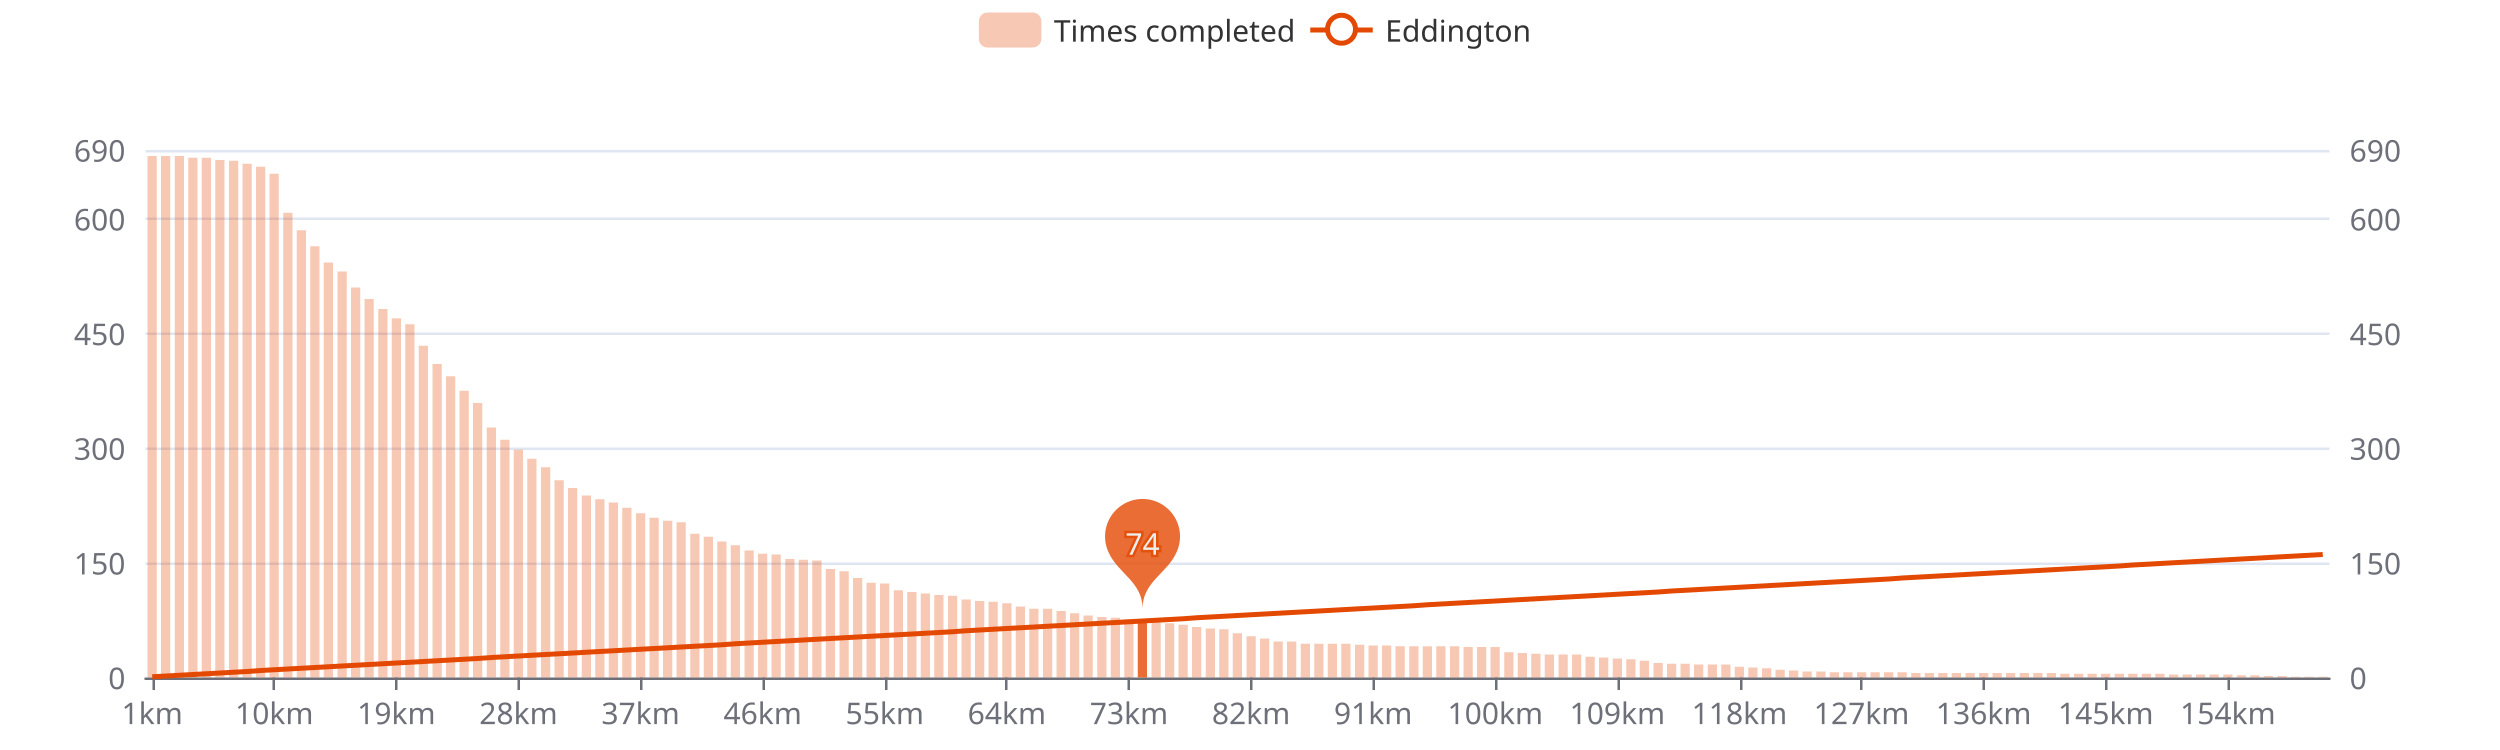
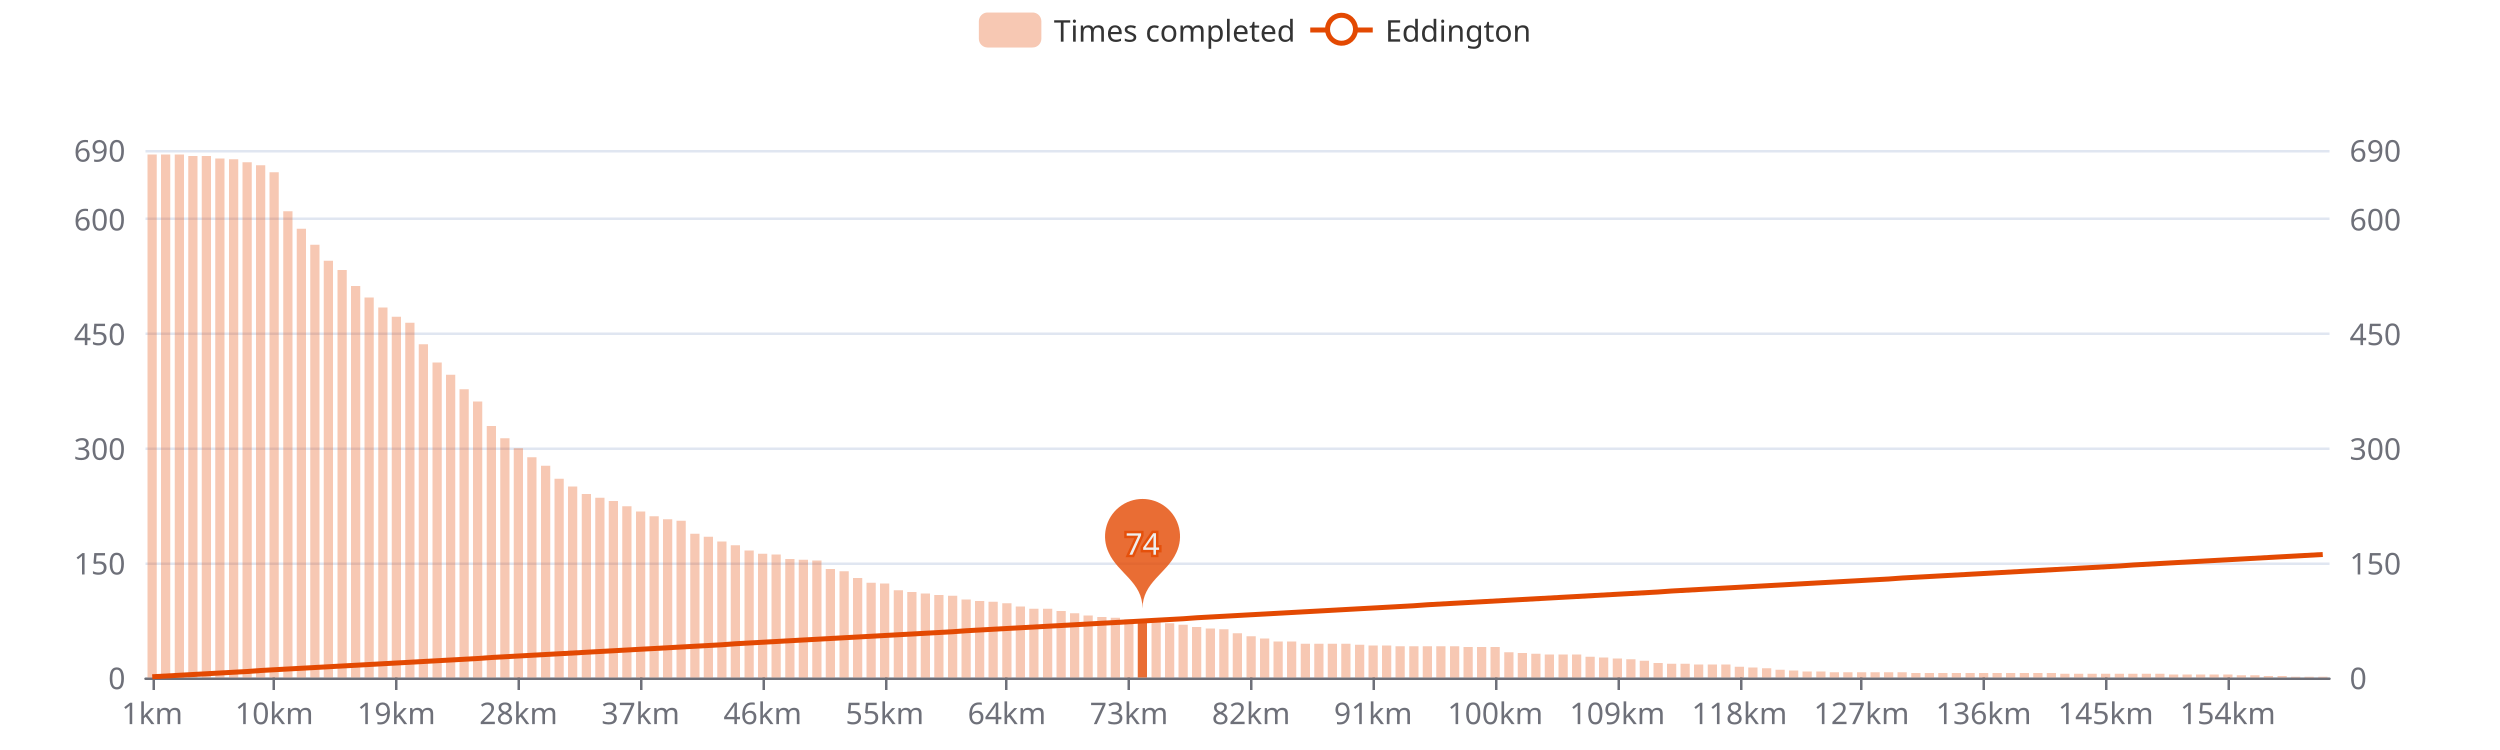
<svg xmlns="http://www.w3.org/2000/svg" width="1000" height="300" version="1.1" baseProfile="full" viewBox="0 0 1000 300">
  <rect width="1000" height="300" x="0" y="0" id="0" fill="#ffffff" />
  <path d="M58.2 271.5L931.8 271.5" fill="none" stroke="#E0E6F1" />
  <path d="M58.2 225.5L931.8 225.5" fill="none" stroke="#E0E6F1" />
  <path d="M58.2 179.5L931.8 179.5" fill="none" stroke="#E0E6F1" />
  <path d="M58.2 133.5L931.8 133.5" fill="none" stroke="#E0E6F1" />
  <path d="M58.2 87.5L931.8 87.5" fill="none" stroke="#E0E6F1" />
  <path d="M58.2 60.5L931.8 60.5" fill="none" stroke="#E0E6F1" />
  <path d="M58.2 271.5L931.8 271.5" fill="none" stroke="#6E7079" stroke-linecap="round" />
  <path d="M61.5 271L61.5 276" fill="none" stroke="#6E7079" />
  <path d="M109.5 271L109.5 276" fill="none" stroke="#6E7079" />
  <path d="M158.5 271L158.5 276" fill="none" stroke="#6E7079" />
  <path d="M207.5 271L207.5 276" fill="none" stroke="#6E7079" />
  <path d="M256.5 271L256.5 276" fill="none" stroke="#6E7079" />
  <path d="M305.5 271L305.5 276" fill="none" stroke="#6E7079" />
  <path d="M354.5 271L354.5 276" fill="none" stroke="#6E7079" />
  <path d="M402.5 271L402.5 276" fill="none" stroke="#6E7079" />
  <path d="M451.5 271L451.5 276" fill="none" stroke="#6E7079" />
  <path d="M500.5 271L500.5 276" fill="none" stroke="#6E7079" />
  <path d="M549.5 271L549.5 276" fill="none" stroke="#6E7079" />
  <path d="M598.5 271L598.5 276" fill="none" stroke="#6E7079" />
  <path d="M647.5 271L647.5 276" fill="none" stroke="#6E7079" />
  <path d="M696.5 271L696.5 276" fill="none" stroke="#6E7079" />
  <path d="M744.5 271L744.5 276" fill="none" stroke="#6E7079" />
  <path d="M793.5 271L793.5 276" fill="none" stroke="#6E7079" />
  <path d="M842.5 271L842.5 276" fill="none" stroke="#6E7079" />
  <path d="M891.5 271L891.5 276" fill="none" stroke="#6E7079" />
  <text dominant-baseline="central" text-anchor="end" style="font-size:12px;font-family:sans-serif;" transform="translate(50.16 271)" fill="#6E7079">0</text>
  <text dominant-baseline="central" text-anchor="end" style="font-size:12px;font-family:sans-serif;" transform="translate(50.16 225.1304)" fill="#6E7079">150</text>
  <text dominant-baseline="central" text-anchor="end" style="font-size:12px;font-family:sans-serif;" transform="translate(50.16 179.2609)" fill="#6E7079">300</text>
  <text dominant-baseline="central" text-anchor="end" style="font-size:12px;font-family:sans-serif;" transform="translate(50.16 133.3913)" fill="#6E7079">450</text>
  <text dominant-baseline="central" text-anchor="end" style="font-size:12px;font-family:sans-serif;" transform="translate(50.16 87.5217)" fill="#6E7079">600</text>
  <text dominant-baseline="central" text-anchor="end" style="font-size:12px;font-family:sans-serif;" transform="translate(50.16 60)" fill="#6E7079">690</text>
  <text dominant-baseline="central" text-anchor="start" style="font-size:12px;font-family:sans-serif;" transform="translate(939.84 271)" fill="#6E7079">0</text>
  <text dominant-baseline="central" text-anchor="start" style="font-size:12px;font-family:sans-serif;" transform="translate(939.84 225.1304)" fill="#6E7079">150</text>
  <text dominant-baseline="central" text-anchor="start" style="font-size:12px;font-family:sans-serif;" transform="translate(939.84 179.2609)" fill="#6E7079">300</text>
  <text dominant-baseline="central" text-anchor="start" style="font-size:12px;font-family:sans-serif;" transform="translate(939.84 133.3913)" fill="#6E7079">450</text>
  <text dominant-baseline="central" text-anchor="start" style="font-size:12px;font-family:sans-serif;" transform="translate(939.84 87.5217)" fill="#6E7079">600</text>
  <text dominant-baseline="central" text-anchor="start" style="font-size:12px;font-family:sans-serif;" transform="translate(939.84 60)" fill="#6E7079">690</text>
  <text dominant-baseline="central" text-anchor="middle" style="font-size:12px;font-family:sans-serif;" y="6" transform="translate(60.8733 279)" fill="#6E7079">1km</text>
  <text dominant-baseline="central" text-anchor="middle" style="font-size:12px;font-family:sans-serif;" y="6" transform="translate(109.7125 279)" fill="#6E7079">10km</text>
  <text dominant-baseline="central" text-anchor="middle" style="font-size:12px;font-family:sans-serif;" y="6" transform="translate(158.5518 279)" fill="#6E7079">19km</text>
  <text dominant-baseline="central" text-anchor="middle" style="font-size:12px;font-family:sans-serif;" y="6" transform="translate(207.3911 279)" fill="#6E7079">28km</text>
  <text dominant-baseline="central" text-anchor="middle" style="font-size:12px;font-family:sans-serif;" y="6" transform="translate(256.2303 279)" fill="#6E7079">37km</text>
  <text dominant-baseline="central" text-anchor="middle" style="font-size:12px;font-family:sans-serif;" y="6" transform="translate(305.0696 279)" fill="#6E7079">46km</text>
  <text dominant-baseline="central" text-anchor="middle" style="font-size:12px;font-family:sans-serif;" y="6" transform="translate(353.9088 279)" fill="#6E7079">55km</text>
  <text dominant-baseline="central" text-anchor="middle" style="font-size:12px;font-family:sans-serif;" y="6" transform="translate(402.7481 279)" fill="#6E7079">64km</text>
  <text dominant-baseline="central" text-anchor="middle" style="font-size:12px;font-family:sans-serif;" y="6" transform="translate(451.5873 279)" fill="#6E7079">73km</text>
  <text dominant-baseline="central" text-anchor="middle" style="font-size:12px;font-family:sans-serif;" y="6" transform="translate(500.4266 279)" fill="#6E7079">82km</text>
  <text dominant-baseline="central" text-anchor="middle" style="font-size:12px;font-family:sans-serif;" y="6" transform="translate(549.2658 279)" fill="#6E7079">91km</text>
  <text dominant-baseline="central" text-anchor="middle" style="font-size:12px;font-family:sans-serif;" y="6" transform="translate(598.1051 279)" fill="#6E7079">100km</text>
  <text dominant-baseline="central" text-anchor="middle" style="font-size:12px;font-family:sans-serif;" y="6" transform="translate(646.9443 279)" fill="#6E7079">109km</text>
  <text dominant-baseline="central" text-anchor="middle" style="font-size:12px;font-family:sans-serif;" y="6" transform="translate(695.7836 279)" fill="#6E7079">118km</text>
  <text dominant-baseline="central" text-anchor="middle" style="font-size:12px;font-family:sans-serif;" y="6" transform="translate(744.6229 279)" fill="#6E7079">127km</text>
  <text dominant-baseline="central" text-anchor="middle" style="font-size:12px;font-family:sans-serif;" y="6" transform="translate(793.4621 279)" fill="#6E7079">136km</text>
  <text dominant-baseline="central" text-anchor="middle" style="font-size:12px;font-family:sans-serif;" y="6" transform="translate(842.3014 279)" fill="#6E7079">145km</text>
  <text dominant-baseline="central" text-anchor="middle" style="font-size:12px;font-family:sans-serif;" y="6" transform="translate(891.1406 279)" fill="#6E7079">154km</text>
-   <path d="M59 271l3.7 0l0 -208.6l-3.7 0Z" fill="rgb(227,73,2)" fill-opacity="0.3" />
-   <path d="M64.4 271l3.7 0l0 -208.6l-3.7 0Z" fill="rgb(227,73,2)" fill-opacity="0.3" />
-   <path d="M69.9 271l3.7 0l0 -208.6l-3.7 0Z" fill="rgb(227,73,2)" fill-opacity="0.3" />
-   <path d="M75.3 271l3.7 0l0 -207.9l-3.7 0Z" fill="rgb(227,73,2)" fill-opacity="0.3" />
-   <path d="M80.7 271l3.7 0l0 -207.9l-3.7 0Z" fill="rgb(227,73,2)" fill-opacity="0.3" />
-   <path d="M86.1 271l3.7 0l0 -207l-3.7 0Z" fill="rgb(227,73,2)" fill-opacity="0.3" />
-   <path d="M91.6 271l3.7 0l0 -206.7l-3.7 0Z" fill="rgb(227,73,2)" fill-opacity="0.3" />
-   <path d="M97 271l3.7 0l0 -205.5l-3.7 0Z" fill="rgb(227,73,2)" fill-opacity="0.3" />
-   <path d="M102.4 271l3.7 0l0 -204.3l-3.7 0Z" fill="rgb(227,73,2)" fill-opacity="0.3" />
-   <path d="M107.8 271l3.7 0l0 -201.5l-3.7 0Z" fill="rgb(227,73,2)" fill-opacity="0.3" />
-   <path d="M113.3 271l3.7 0l0 -185.9l-3.7 0Z" fill="rgb(227,73,2)" fill-opacity="0.3" />
-   <path d="M118.7 271l3.7 0l0 -178.9l-3.7 0Z" fill="rgb(227,73,2)" fill-opacity="0.3" />
-   <path d="M124.1 271l3.7 0l0 -172.5l-3.7 0Z" fill="rgb(227,73,2)" fill-opacity="0.3" />
-   <path d="M129.5 271l3.7 0l0 -166l-3.7 0Z" fill="rgb(227,73,2)" fill-opacity="0.3" />
-   <path d="M135 271l3.7 0l0 -162.4l-3.7 0Z" fill="rgb(227,73,2)" fill-opacity="0.3" />
-   <path d="M140.4 271l3.7 0l0 -156l-3.7 0Z" fill="rgb(227,73,2)" fill-opacity="0.3" />
-   <path d="M145.8 271l3.7 0l0 -151.4l-3.7 0Z" fill="rgb(227,73,2)" fill-opacity="0.3" />
-   <path d="M151.3 271l3.7 0l0 -147.4l-3.7 0Z" fill="rgb(227,73,2)" fill-opacity="0.3" />
-   <path d="M156.7 271l3.7 0l0 -143.7l-3.7 0Z" fill="rgb(227,73,2)" fill-opacity="0.3" />
-   <path d="M162.1 271l3.7 0l0 -141.3l-3.7 0Z" fill="rgb(227,73,2)" fill-opacity="0.3" />
-   <path d="M167.5 271l3.7 0l0 -132.7l-3.7 0Z" fill="rgb(227,73,2)" fill-opacity="0.3" />
-   <path d="M173 271l3.7 0l0 -125.4l-3.7 0Z" fill="rgb(227,73,2)" fill-opacity="0.3" />
-   <path d="M178.4 271l3.7 0l0 -120.5l-3.7 0Z" fill="rgb(227,73,2)" fill-opacity="0.3" />
-   <path d="M183.8 271l3.7 0l0 -114.7l-3.7 0Z" fill="rgb(227,73,2)" fill-opacity="0.3" />
-   <path d="M189.2 271l3.7 0l0 -109.8l-3.7 0Z" fill="rgb(227,73,2)" fill-opacity="0.3" />
-   <path d="M194.7 271l3.7 0l0 -100l-3.7 0Z" fill="rgb(227,73,2)" fill-opacity="0.3" />
-   <path d="M200.1 271l3.7 0l0 -95.1l-3.7 0Z" fill="rgb(227,73,2)" fill-opacity="0.3" />
-   <path d="M205.5 271l3.7 0l0 -91.1l-3.7 0Z" fill="rgb(227,73,2)" fill-opacity="0.3" />
-   <path d="M210.9 271l3.7 0l0 -87.5l-3.7 0Z" fill="rgb(227,73,2)" fill-opacity="0.3" />
-   <path d="M216.4 271l3.7 0l0 -84.1l-3.7 0Z" fill="rgb(227,73,2)" fill-opacity="0.3" />
-   <path d="M221.8 271l3.7 0l0 -78.9l-3.7 0Z" fill="rgb(227,73,2)" fill-opacity="0.3" />
-   <path d="M227.2 271l3.7 0l0 -75.8l-3.7 0Z" fill="rgb(227,73,2)" fill-opacity="0.3" />
-   <path d="M232.7 271l3.7 0l0 -72.8l-3.7 0Z" fill="rgb(227,73,2)" fill-opacity="0.3" />
-   <path d="M238.1 271l3.7 0l0 -71.3l-3.7 0Z" fill="rgb(227,73,2)" fill-opacity="0.3" />
-   <path d="M243.5 271l3.7 0l0 -70l-3.7 0Z" fill="rgb(227,73,2)" fill-opacity="0.3" />
-   <path d="M248.9 271l3.7 0l0 -67.9l-3.7 0Z" fill="rgb(227,73,2)" fill-opacity="0.3" />
-   <path d="M254.4 271l3.7 0l0 -65.7l-3.7 0Z" fill="rgb(227,73,2)" fill-opacity="0.3" />
-   <path d="M259.8 271l3.7 0l0 -63.9l-3.7 0Z" fill="rgb(227,73,2)" fill-opacity="0.3" />
-   <path d="M265.2 271l3.7 0l0 -62.7l-3.7 0Z" fill="rgb(227,73,2)" fill-opacity="0.3" />
-   <path d="M270.6 271l3.7 0l0 -62.1l-3.7 0Z" fill="rgb(227,73,2)" fill-opacity="0.3" />
+   <path d="M59 271l3.7 0l0 -209.2l-3.7 0Z" fill="rgb(227,73,2)" fill-opacity="0.3" />
+   <path d="M64.4 271l3.7 0l0 -209.2l-3.7 0Z" fill="rgb(227,73,2)" fill-opacity="0.3" />
+   <path d="M69.9 271l3.7 0l0 -209.2l-3.7 0Z" fill="rgb(227,73,2)" fill-opacity="0.3" />
+   <path d="M75.3 271l3.7 0l0 -208.6l-3.7 0Z" fill="rgb(227,73,2)" fill-opacity="0.3" />
+   <path d="M80.7 271l3.7 0l0 -208.6l-3.7 0Z" fill="rgb(227,73,2)" fill-opacity="0.3" />
+   <path d="M86.1 271l3.7 0l0 -207.6l-3.7 0Z" fill="rgb(227,73,2)" fill-opacity="0.3" />
+   <path d="M91.6 271l3.7 0l0 -207.3l-3.7 0Z" fill="rgb(227,73,2)" fill-opacity="0.3" />
+   <path d="M97 271l3.7 0l0 -206.1l-3.7 0Z" fill="rgb(227,73,2)" fill-opacity="0.3" />
+   <path d="M102.4 271l3.7 0l0 -204.9l-3.7 0Z" fill="rgb(227,73,2)" fill-opacity="0.3" />
+   <path d="M107.8 271l3.7 0l0 -202.1l-3.7 0Z" fill="rgb(227,73,2)" fill-opacity="0.3" />
+   <path d="M113.3 271l3.7 0l0 -186.5l-3.7 0Z" fill="rgb(227,73,2)" fill-opacity="0.3" />
+   <path d="M118.7 271l3.7 0l0 -179.5l-3.7 0Z" fill="rgb(227,73,2)" fill-opacity="0.3" />
+   <path d="M124.1 271l3.7 0l0 -173.1l-3.7 0Z" fill="rgb(227,73,2)" fill-opacity="0.3" />
+   <path d="M129.5 271l3.7 0l0 -166.7l-3.7 0Z" fill="rgb(227,73,2)" fill-opacity="0.3" />
+   <path d="M135 271l3.7 0l0 -163l-3.7 0Z" fill="rgb(227,73,2)" fill-opacity="0.3" />
+   <path d="M140.4 271l3.7 0l0 -156.6l-3.7 0Z" fill="rgb(227,73,2)" fill-opacity="0.3" />
+   <path d="M145.8 271l3.7 0l0 -152l-3.7 0Z" fill="rgb(227,73,2)" fill-opacity="0.3" />
+   <path d="M151.3 271l3.7 0l0 -148l-3.7 0Z" fill="rgb(227,73,2)" fill-opacity="0.3" />
+   <path d="M156.7 271l3.7 0l0 -144.3l-3.7 0Z" fill="rgb(227,73,2)" fill-opacity="0.3" />
+   <path d="M162.1 271l3.7 0l0 -141.9l-3.7 0Z" fill="rgb(227,73,2)" fill-opacity="0.3" />
+   <path d="M167.5 271l3.7 0l0 -133.3l-3.7 0Z" fill="rgb(227,73,2)" fill-opacity="0.3" />
+   <path d="M173 271l3.7 0l0 -126l-3.7 0Z" fill="rgb(227,73,2)" fill-opacity="0.3" />
+   <path d="M178.4 271l3.7 0l0 -121.1l-3.7 0Z" fill="rgb(227,73,2)" fill-opacity="0.3" />
+   <path d="M183.8 271l3.7 0l0 -115.3l-3.7 0Z" fill="rgb(227,73,2)" fill-opacity="0.3" />
+   <path d="M189.2 271l3.7 0l0 -110.4l-3.7 0Z" fill="rgb(227,73,2)" fill-opacity="0.3" />
+   <path d="M194.7 271l3.7 0l0 -100.6l-3.7 0Z" fill="rgb(227,73,2)" fill-opacity="0.3" />
+   <path d="M200.1 271l3.7 0l0 -95.7l-3.7 0Z" fill="rgb(227,73,2)" fill-opacity="0.3" />
+   <path d="M205.5 271l3.7 0l0 -91.7l-3.7 0Z" fill="rgb(227,73,2)" fill-opacity="0.3" />
+   <path d="M210.9 271l3.7 0l0 -88.1l-3.7 0Z" fill="rgb(227,73,2)" fill-opacity="0.3" />
+   <path d="M216.4 271l3.7 0l0 -84.7l-3.7 0Z" fill="rgb(227,73,2)" fill-opacity="0.3" />
+   <path d="M221.8 271l3.7 0l0 -79.5l-3.7 0Z" fill="rgb(227,73,2)" fill-opacity="0.3" />
+   <path d="M227.2 271l3.7 0l0 -76.4l-3.7 0Z" fill="rgb(227,73,2)" fill-opacity="0.3" />
+   <path d="M232.7 271l3.7 0l0 -73.4l-3.7 0Z" fill="rgb(227,73,2)" fill-opacity="0.3" />
+   <path d="M238.1 271l3.7 0l0 -71.9l-3.7 0Z" fill="rgb(227,73,2)" fill-opacity="0.3" />
+   <path d="M243.5 271l3.7 0l0 -70.6l-3.7 0Z" fill="rgb(227,73,2)" fill-opacity="0.3" />
+   <path d="M248.9 271l3.7 0l0 -68.5l-3.7 0Z" fill="rgb(227,73,2)" fill-opacity="0.3" />
+   <path d="M254.4 271l3.7 0l0 -66.4l-3.7 0Z" fill="rgb(227,73,2)" fill-opacity="0.3" />
+   <path d="M259.8 271l3.7 0l0 -64.5l-3.7 0Z" fill="rgb(227,73,2)" fill-opacity="0.3" />
+   <path d="M265.2 271l3.7 0l0 -63.3l-3.7 0Z" fill="rgb(227,73,2)" fill-opacity="0.3" />
+   <path d="M270.6 271l3.7 0l0 -62.7l-3.7 0Z" fill="rgb(227,73,2)" fill-opacity="0.3" />
  <path d="M276.1 271l3.7 0l0 -57.5l-3.7 0Z" fill="rgb(227,73,2)" fill-opacity="0.3" />
  <path d="M281.5 271l3.7 0l0 -56.3l-3.7 0Z" fill="rgb(227,73,2)" fill-opacity="0.3" />
  <path d="M286.9 271l3.7 0l0 -54.4l-3.7 0Z" fill="rgb(227,73,2)" fill-opacity="0.3" />
  <path d="M292.3 271l3.7 0l0 -52.9l-3.7 0Z" fill="rgb(227,73,2)" fill-opacity="0.3" />
  <path d="M297.8 271l3.7 0l0 -50.8l-3.7 0Z" fill="rgb(227,73,2)" fill-opacity="0.3" />
  <path d="M303.2 271l3.7 0l0 -49.5l-3.7 0Z" fill="rgb(227,73,2)" fill-opacity="0.3" />
  <path d="M308.6 271l3.7 0l0 -49.2l-3.7 0Z" fill="rgb(227,73,2)" fill-opacity="0.3" />
  <path d="M314.1 271l3.7 0l0 -47.4l-3.7 0Z" fill="rgb(227,73,2)" fill-opacity="0.3" />
  <path d="M319.5 271l3.7 0l0 -47.1l-3.7 0Z" fill="rgb(227,73,2)" fill-opacity="0.3" />
  <path d="M324.9 271l3.7 0l0 -46.8l-3.7 0Z" fill="rgb(227,73,2)" fill-opacity="0.3" />
  <path d="M330.3 271l3.7 0l0 -43.4l-3.7 0Z" fill="rgb(227,73,2)" fill-opacity="0.3" />
  <path d="M335.8 271l3.7 0l0 -42.5l-3.7 0Z" fill="rgb(227,73,2)" fill-opacity="0.3" />
  <path d="M341.2 271l3.7 0l0 -39.8l-3.7 0Z" fill="rgb(227,73,2)" fill-opacity="0.3" />
  <path d="M346.6 271l3.7 0l0 -37.9l-3.7 0Z" fill="rgb(227,73,2)" fill-opacity="0.3" />
  <path d="M352 271l3.7 0l0 -37.6l-3.7 0Z" fill="rgb(227,73,2)" fill-opacity="0.3" />
  <path d="M357.5 271l3.7 0l0 -34.9l-3.7 0Z" fill="rgb(227,73,2)" fill-opacity="0.3" />
  <path d="M362.9 271l3.7 0l0 -34.2l-3.7 0Z" fill="rgb(227,73,2)" fill-opacity="0.3" />
  <path d="M368.3 271l3.7 0l0 -33.6l-3.7 0Z" fill="rgb(227,73,2)" fill-opacity="0.3" />
  <path d="M373.7 271l3.7 0l0 -33l-3.7 0Z" fill="rgb(227,73,2)" fill-opacity="0.3" />
  <path d="M379.2 271l3.7 0l0 -32.7l-3.7 0Z" fill="rgb(227,73,2)" fill-opacity="0.3" />
  <path d="M384.6 271l3.7 0l0 -31.2l-3.7 0Z" fill="rgb(227,73,2)" fill-opacity="0.3" />
  <path d="M390 271l3.7 0l0 -30.6l-3.7 0Z" fill="rgb(227,73,2)" fill-opacity="0.3" />
  <path d="M395.4 271l3.7 0l0 -30.3l-3.7 0Z" fill="rgb(227,73,2)" fill-opacity="0.3" />
  <path d="M400.9 271l3.7 0l0 -29.7l-3.7 0Z" fill="rgb(227,73,2)" fill-opacity="0.3" />
  <path d="M406.3 271l3.7 0l0 -28.4l-3.7 0Z" fill="rgb(227,73,2)" fill-opacity="0.3" />
  <path d="M411.7 271l3.7 0l0 -27.5l-3.7 0Z" fill="rgb(227,73,2)" fill-opacity="0.3" />
  <path d="M417.2 271l3.7 0l0 -27.5l-3.7 0Z" fill="rgb(227,73,2)" fill-opacity="0.3" />
  <path d="M422.6 271l3.7 0l0 -26.6l-3.7 0Z" fill="rgb(227,73,2)" fill-opacity="0.3" />
  <path d="M428 271l3.7 0l0 -25.7l-3.7 0Z" fill="rgb(227,73,2)" fill-opacity="0.3" />
  <path d="M433.4 271l3.7 0l0 -24.8l-3.7 0Z" fill="rgb(227,73,2)" fill-opacity="0.3" />
  <path d="M438.9 271l3.7 0l0 -24.2l-3.7 0Z" fill="rgb(227,73,2)" fill-opacity="0.3" />
  <path d="M444.3 271l3.7 0l0 -23.9l-3.7 0Z" fill="rgb(227,73,2)" fill-opacity="0.3" />
  <path d="M449.7 271l3.7 0l0 -23.2l-3.7 0Z" fill="rgb(227,73,2)" fill-opacity="0.3" />
  <path d="M455.1 271l3.7 0l0 -22.9l-3.7 0Z" fill="rgb(227,73,2)" fill-opacity="0.8" />
  <path d="M460.6 271l3.7 0l0 -22.6l-3.7 0Z" fill="rgb(227,73,2)" fill-opacity="0.3" />
  <path d="M466 271l3.7 0l0 -21.7l-3.7 0Z" fill="rgb(227,73,2)" fill-opacity="0.3" />
  <path d="M471.4 271l3.7 0l0 -21.1l-3.7 0Z" fill="rgb(227,73,2)" fill-opacity="0.3" />
  <path d="M476.8 271l3.7 0l0 -20.2l-3.7 0Z" fill="rgb(227,73,2)" fill-opacity="0.3" />
  <path d="M482.3 271l3.7 0l0 -19.6l-3.7 0Z" fill="rgb(227,73,2)" fill-opacity="0.3" />
  <path d="M487.7 271l3.7 0l0 -19.3l-3.7 0Z" fill="rgb(227,73,2)" fill-opacity="0.3" />
  <path d="M493.1 271l3.7 0l0 -17.7l-3.7 0Z" fill="rgb(227,73,2)" fill-opacity="0.3" />
  <path d="M498.6 271l3.7 0l0 -16.5l-3.7 0Z" fill="rgb(227,73,2)" fill-opacity="0.3" />
  <path d="M504 271l3.7 0l0 -15.6l-3.7 0Z" fill="rgb(227,73,2)" fill-opacity="0.3" />
  <path d="M509.4 271l3.7 0l0 -14.4l-3.7 0Z" fill="rgb(227,73,2)" fill-opacity="0.3" />
  <path d="M514.8 271l3.7 0l0 -14.4l-3.7 0Z" fill="rgb(227,73,2)" fill-opacity="0.3" />
  <path d="M520.3 271l3.7 0l0 -13.5l-3.7 0Z" fill="rgb(227,73,2)" fill-opacity="0.3" />
  <path d="M525.7 271l3.7 0l0 -13.5l-3.7 0Z" fill="rgb(227,73,2)" fill-opacity="0.3" />
  <path d="M531.1 271l3.7 0l0 -13.5l-3.7 0Z" fill="rgb(227,73,2)" fill-opacity="0.3" />
  <path d="M536.5 271l3.7 0l0 -13.5l-3.7 0Z" fill="rgb(227,73,2)" fill-opacity="0.3" />
  <path d="M542 271l3.7 0l0 -13.1l-3.7 0Z" fill="rgb(227,73,2)" fill-opacity="0.3" />
  <path d="M547.4 271l3.7 0l0 -12.8l-3.7 0Z" fill="rgb(227,73,2)" fill-opacity="0.3" />
  <path d="M552.8 271l3.7 0l0 -12.8l-3.7 0Z" fill="rgb(227,73,2)" fill-opacity="0.3" />
  <path d="M558.2 271l3.7 0l0 -12.5l-3.7 0Z" fill="rgb(227,73,2)" fill-opacity="0.3" />
  <path d="M563.7 271l3.7 0l0 -12.5l-3.7 0Z" fill="rgb(227,73,2)" fill-opacity="0.3" />
  <path d="M569.1 271l3.7 0l0 -12.5l-3.7 0Z" fill="rgb(227,73,2)" fill-opacity="0.3" />
  <path d="M574.5 271l3.7 0l0 -12.5l-3.7 0Z" fill="rgb(227,73,2)" fill-opacity="0.3" />
  <path d="M580 271l3.7 0l0 -12.5l-3.7 0Z" fill="rgb(227,73,2)" fill-opacity="0.3" />
  <path d="M585.4 271l3.7 0l0 -12.2l-3.7 0Z" fill="rgb(227,73,2)" fill-opacity="0.3" />
  <path d="M590.8 271l3.7 0l0 -12.2l-3.7 0Z" fill="rgb(227,73,2)" fill-opacity="0.3" />
  <path d="M596.2 271l3.7 0l0 -12.2l-3.7 0Z" fill="rgb(227,73,2)" fill-opacity="0.3" />
  <path d="M601.7 271l3.7 0l0 -10.1l-3.7 0Z" fill="rgb(227,73,2)" fill-opacity="0.3" />
  <path d="M607.1 271l3.7 0l0 -9.8l-3.7 0Z" fill="rgb(227,73,2)" fill-opacity="0.3" />
  <path d="M612.5 271l3.7 0l0 -9.5l-3.7 0Z" fill="rgb(227,73,2)" fill-opacity="0.3" />
  <path d="M617.9 271l3.7 0l0 -9.2l-3.7 0Z" fill="rgb(227,73,2)" fill-opacity="0.3" />
  <path d="M623.4 271l3.7 0l0 -9.2l-3.7 0Z" fill="rgb(227,73,2)" fill-opacity="0.3" />
  <path d="M628.8 271l3.7 0l0 -9.2l-3.7 0Z" fill="rgb(227,73,2)" fill-opacity="0.3" />
  <path d="M634.2 271l3.7 0l0 -8.3l-3.7 0Z" fill="rgb(227,73,2)" fill-opacity="0.3" />
  <path d="M639.6 271l3.7 0l0 -8l-3.7 0Z" fill="rgb(227,73,2)" fill-opacity="0.3" />
  <path d="M645.1 271l3.7 0l0 -7.6l-3.7 0Z" fill="rgb(227,73,2)" fill-opacity="0.3" />
  <path d="M650.5 271l3.7 0l0 -7.3l-3.7 0Z" fill="rgb(227,73,2)" fill-opacity="0.3" />
  <path d="M655.9 271l3.7 0l0 -6.7l-3.7 0Z" fill="rgb(227,73,2)" fill-opacity="0.3" />
  <path d="M661.4 271l3.7 0l0 -5.8l-3.7 0Z" fill="rgb(227,73,2)" fill-opacity="0.3" />
  <path d="M666.8 271l3.7 0l0 -5.5l-3.7 0Z" fill="rgb(227,73,2)" fill-opacity="0.3" />
  <path d="M672.2 271l3.7 0l0 -5.5l-3.7 0Z" fill="rgb(227,73,2)" fill-opacity="0.3" />
  <path d="M677.6 271l3.7 0l0 -5.2l-3.7 0Z" fill="rgb(227,73,2)" fill-opacity="0.3" />
  <path d="M683.1 271l3.7 0l0 -5.2l-3.7 0Z" fill="rgb(227,73,2)" fill-opacity="0.3" />
  <path d="M688.5 271l3.7 0l0 -5.2l-3.7 0Z" fill="rgb(227,73,2)" fill-opacity="0.3" />
  <path d="M693.9 271l3.7 0l0 -4.3l-3.7 0Z" fill="rgb(227,73,2)" fill-opacity="0.3" />
  <path d="M699.3 271l3.7 0l0 -4l-3.7 0Z" fill="rgb(227,73,2)" fill-opacity="0.3" />
  <path d="M704.8 271l3.7 0l0 -3.7l-3.7 0Z" fill="rgb(227,73,2)" fill-opacity="0.3" />
  <path d="M710.2 271l3.7 0l0 -3.1l-3.7 0Z" fill="rgb(227,73,2)" fill-opacity="0.3" />
  <path d="M715.6 271l3.7 0l0 -2.8l-3.7 0Z" fill="rgb(227,73,2)" fill-opacity="0.3" />
  <path d="M721 271l3.7 0l0 -2.4l-3.7 0Z" fill="rgb(227,73,2)" fill-opacity="0.3" />
  <path d="M726.5 271l3.7 0l0 -2.4l-3.7 0Z" fill="rgb(227,73,2)" fill-opacity="0.3" />
  <path d="M731.9 271l3.7 0l0 -2.1l-3.7 0Z" fill="rgb(227,73,2)" fill-opacity="0.3" />
  <path d="M737.3 271l3.7 0l0 -2.1l-3.7 0Z" fill="rgb(227,73,2)" fill-opacity="0.3" />
  <path d="M742.8 271l3.7 0l0 -2.1l-3.7 0Z" fill="rgb(227,73,2)" fill-opacity="0.3" />
  <path d="M748.2 271l3.7 0l0 -2.1l-3.7 0Z" fill="rgb(227,73,2)" fill-opacity="0.3" />
  <path d="M753.6 271l3.7 0l0 -2.1l-3.7 0Z" fill="rgb(227,73,2)" fill-opacity="0.3" />
  <path d="M759 271l3.7 0l0 -2.1l-3.7 0Z" fill="rgb(227,73,2)" fill-opacity="0.3" />
  <path d="M764.5 271l3.7 0l0 -1.8l-3.7 0Z" fill="rgb(227,73,2)" fill-opacity="0.3" />
  <path d="M769.9 271l3.7 0l0 -1.8l-3.7 0Z" fill="rgb(227,73,2)" fill-opacity="0.3" />
  <path d="M775.3 271l3.7 0l0 -1.8l-3.7 0Z" fill="rgb(227,73,2)" fill-opacity="0.3" />
  <path d="M780.7 271l3.7 0l0 -1.8l-3.7 0Z" fill="rgb(227,73,2)" fill-opacity="0.3" />
  <path d="M786.2 271l3.7 0l0 -1.8l-3.7 0Z" fill="rgb(227,73,2)" fill-opacity="0.3" />
  <path d="M791.6 271l3.7 0l0 -1.8l-3.7 0Z" fill="rgb(227,73,2)" fill-opacity="0.3" />
  <path d="M797 271l3.7 0l0 -1.8l-3.7 0Z" fill="rgb(227,73,2)" fill-opacity="0.3" />
  <path d="M802.4 271l3.7 0l0 -1.8l-3.7 0Z" fill="rgb(227,73,2)" fill-opacity="0.3" />
  <path d="M807.9 271l3.7 0l0 -1.8l-3.7 0Z" fill="rgb(227,73,2)" fill-opacity="0.3" />
  <path d="M813.3 271l3.7 0l0 -1.8l-3.7 0Z" fill="rgb(227,73,2)" fill-opacity="0.3" />
  <path d="M818.7 271l3.7 0l0 -1.8l-3.7 0Z" fill="rgb(227,73,2)" fill-opacity="0.3" />
  <path d="M824.1 271l3.7 0l0 -1.5l-3.7 0Z" fill="rgb(227,73,2)" fill-opacity="0.3" />
  <path d="M829.6 271l3.7 0l0 -1.5l-3.7 0Z" fill="rgb(227,73,2)" fill-opacity="0.3" />
  <path d="M835 271l3.7 0l0 -1.5l-3.7 0Z" fill="rgb(227,73,2)" fill-opacity="0.3" />
  <path d="M840.4 271l3.7 0l0 -1.5l-3.7 0Z" fill="rgb(227,73,2)" fill-opacity="0.3" />
  <path d="M845.9 271l3.7 0l0 -1.5l-3.7 0Z" fill="rgb(227,73,2)" fill-opacity="0.3" />
  <path d="M851.3 271l3.7 0l0 -1.5l-3.7 0Z" fill="rgb(227,73,2)" fill-opacity="0.3" />
  <path d="M856.7 271l3.7 0l0 -1.5l-3.7 0Z" fill="rgb(227,73,2)" fill-opacity="0.3" />
  <path d="M862.1 271l3.7 0l0 -1.5l-3.7 0Z" fill="rgb(227,73,2)" fill-opacity="0.3" />
  <path d="M867.6 271l3.7 0l0 -1.2l-3.7 0Z" fill="rgb(227,73,2)" fill-opacity="0.3" />
  <path d="M873 271l3.7 0l0 -1.2l-3.7 0Z" fill="rgb(227,73,2)" fill-opacity="0.3" />
  <path d="M878.4 271l3.7 0l0 -1.2l-3.7 0Z" fill="rgb(227,73,2)" fill-opacity="0.3" />
  <path d="M883.8 271l3.7 0l0 -1.2l-3.7 0Z" fill="rgb(227,73,2)" fill-opacity="0.3" />
  <path d="M889.3 271l3.7 0l0 -1.2l-3.7 0Z" fill="rgb(227,73,2)" fill-opacity="0.3" />
  <path d="M894.7 271l3.7 0l0 -0.9l-3.7 0Z" fill="rgb(227,73,2)" fill-opacity="0.3" />
  <path d="M900.1 271l3.7 0l0 -0.9l-3.7 0Z" fill="rgb(227,73,2)" fill-opacity="0.3" />
  <path d="M905.5 271l3.7 0l0 -0.6l-3.7 0Z" fill="rgb(227,73,2)" fill-opacity="0.3" />
  <path d="M911 271l3.7 0l0 -0.6l-3.7 0Z" fill="rgb(227,73,2)" fill-opacity="0.3" />
  <path d="M916.4 271l3.7 0l0 -0.3l-3.7 0Z" fill="rgb(227,73,2)" fill-opacity="0.3" />
  <path d="M921.8 271l3.7 0l0 -0.3l-3.7 0Z" fill="rgb(227,73,2)" fill-opacity="0.3" />
  <path d="M927.3 271l3.7 0l0 -0.3l-3.7 0Z" fill="rgb(227,73,2)" fill-opacity="0.3" />
  <path d="M-5 -5l226.9 0l0 24l-226.9 0Z" transform="translate(391.54 5)" fill="rgb(0,0,0)" fill-opacity="0" stroke="#ccc" stroke-width="0" />
  <path d="M3.5 0L21.5 0A3.5 3.5 0 0 1 25 3.5L25 10.5A3.5 3.5 0 0 1 21.5 14L3.5 14A3.5 3.5 0 0 1 0 10.5L0 3.5A3.5 3.5 0 0 1 3.5 0" transform="translate(391.54 5)" fill="rgb(227,73,2)" fill-opacity="0.3" />
  <text dominant-baseline="central" text-anchor="start" style="font-size:12px;font-family:sans-serif;" xml:space="preserve" x="30" y="7" transform="translate(391.54 5)" fill="#333">Times completed</text>
  <path d="M0 7L25 7" transform="translate(524.1 5)" fill="#000" stroke="#E34902" stroke-width="2" stroke-linecap="butt" stroke-miterlimit="10" />
  <path d="M18.1 7A5.6 5.6 0 1 1 18.1 6.4A5.6 5.6 0 0 1 18.1 7" transform="translate(524.1 5)" fill="#fff" stroke="#E34902" stroke-width="2" stroke-linecap="butt" stroke-miterlimit="10" />
  <text dominant-baseline="central" text-anchor="start" style="font-size:12px;font-family:sans-serif;" x="30" y="7" transform="translate(524.1 5)" fill="#333">Eddington</text>
  <path d="M-0.54 -0.89A0.6 0.6 0 1 1 0.54 -0.89C0.39 -0.56 0 -0.42 0 0C0 -0.42 -0.39 -0.56 -0.54 -0.89Z" transform="matrix(25,0,0,25,457.0139,243.371)" fill="rgb(227,73,2)" fill-opacity="0.8" />
  <text dominant-baseline="central" text-anchor="middle" style="font-size:12px;font-family:sans-serif;" transform="translate(457.0139 217.2282)" fill="#eee" stroke="rgb(227,73,2)" stroke-width="2" paint-order="stroke" stroke-opacity="0.8" stroke-miterlimit="2">74</text>
  <g clip-path="url(#zr0-c0)">
    <path d="M60.9 270.7L66.3 270.4L71.7 270.1L77.2 269.8L82.6 269.5L88 269.2L93.4 268.9L98.9 268.6L104.3 268.2L109.7 267.9L115.1 267.6L120.6 267.3L126 267L131.4 266.7L136.8 266.4L142.3 266.1L147.7 265.8L153.1 265.5L158.6 265.2L164 264.9L169.4 264.6L174.8 264.3L180.3 264L185.7 263.7L191.1 263.4L196.5 263L202 262.7L207.4 262.4L212.8 262.1L218.2 261.8L223.7 261.5L229.1 261.2L234.5 260.9L240 260.6L245.4 260.3L250.8 260L256.2 259.7L261.7 259.4L267.1 259.1L272.5 258.8L277.9 258.5L283.4 258.2L288.8 257.9L294.2 257.5L299.6 257.2L305.1 256.9L310.5 256.6L315.9 256.3L321.3 256L326.8 255.7L332.2 255.4L337.6 255.1L343.1 254.8L348.5 254.5L353.9 254.2L359.3 253.9L364.8 253.6L370.2 253.3L375.6 253L381 252.7L386.5 252.3L391.9 252L397.3 251.7L402.7 251.4L408.2 251.1L413.6 250.8L419 250.5L424.5 250.2L429.9 249.9L435.3 249.6L440.7 249.3L446.2 249L451.6 248.7L457 248.4L462.4 248.1L467.9 247.8L473.3 247.5L478.7 247.1L484.1 246.8L489.6 246.5L495 246.2L500.4 245.9L505.9 245.6L511.3 245.3L516.7 245L522.1 244.7L527.6 244.4L533 244.1L538.4 243.8L543.8 243.5L549.3 243.2L554.7 242.9L560.1 242.6L565.5 242.3L571 241.9L576.4 241.6L581.8 241.3L587.3 241L592.7 240.7L598.1 240.4L603.5 240.1L609 239.8L614.4 239.5L619.8 239.2L625.2 238.9L630.7 238.6L636.1 238.3L641.5 238L646.9 237.7L652.4 237.4L657.8 237.1L663.2 236.8L668.7 236.4L674.1 236.1L679.5 235.8L684.9 235.5L690.4 235.2L695.8 234.9L701.2 234.6L706.6 234.3L712.1 234L717.5 233.7L722.9 233.4L728.3 233.1L733.8 232.8L739.2 232.5L744.6 232.2L750 231.9L755.5 231.6L760.9 231.2L766.3 230.9L771.8 230.6L777.2 230.3L782.6 230L788 229.7L793.5 229.4L798.9 229.1L804.3 228.8L809.7 228.5L815.2 228.2L820.6 227.9L826 227.6L831.4 227.3L836.9 227L842.3 226.7L847.7 226.4L853.2 226L858.6 225.7L864 225.4L869.4 225.1L874.9 224.8L880.3 224.5L885.7 224.2L891.1 223.9L896.6 223.6L902 223.3L907.4 223L912.8 222.7L918.3 222.4L923.7 222.1L929.1 221.8" fill="none" stroke="#E34902" stroke-width="2" stroke-linejoin="bevel" />
  </g>
  <defs>
    <clipPath id="zr0-c0">
      <path d="M57 59l876 0l0 213l-876 0Z" fill="#000" />
    </clipPath>
  </defs>
</svg>
